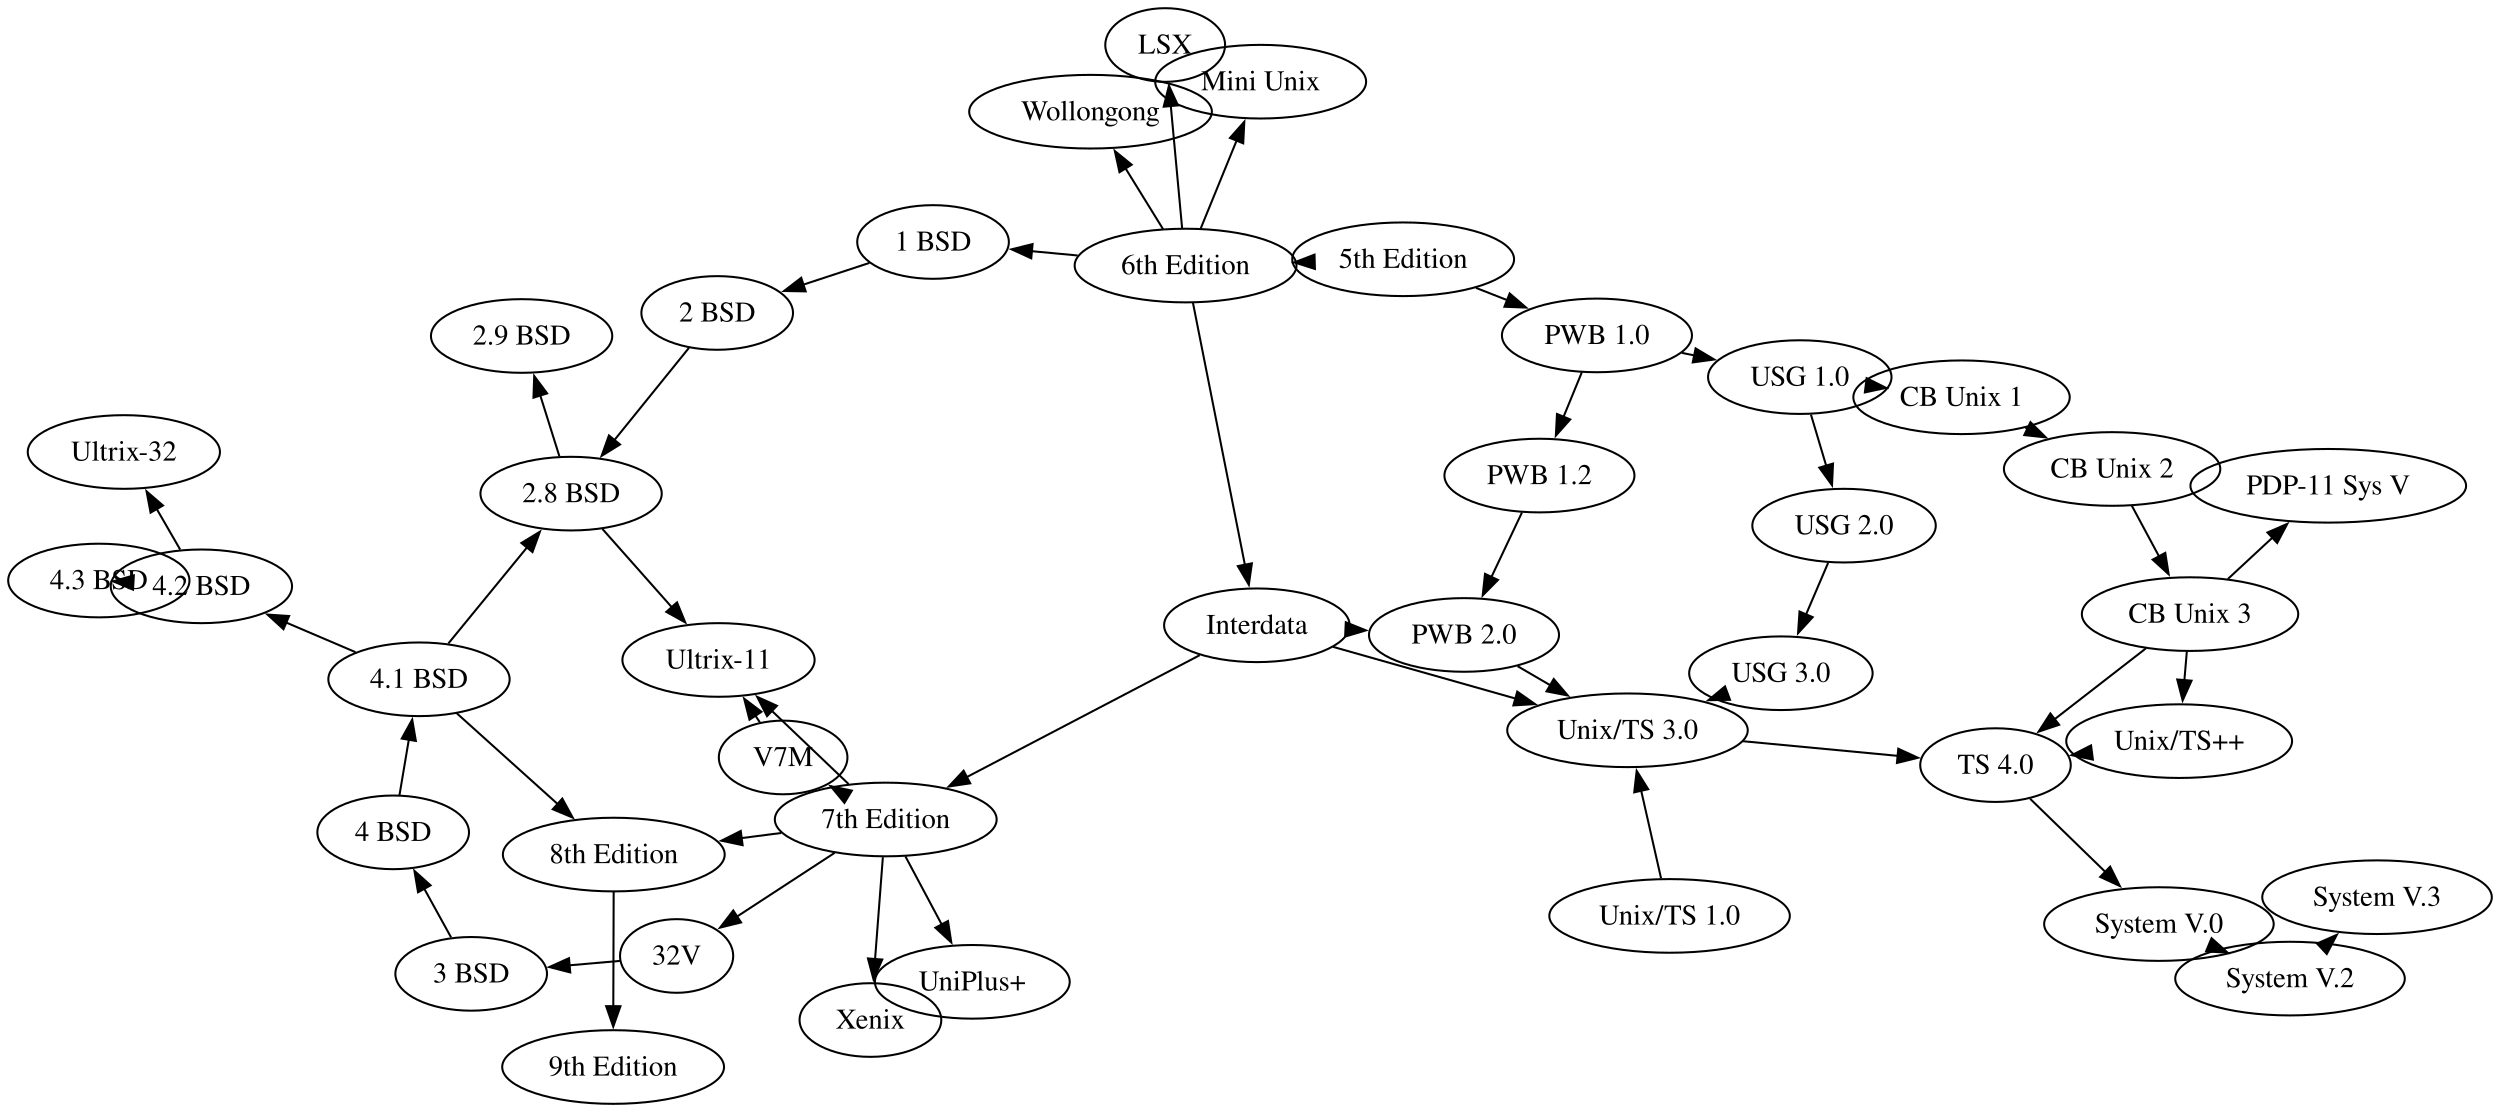
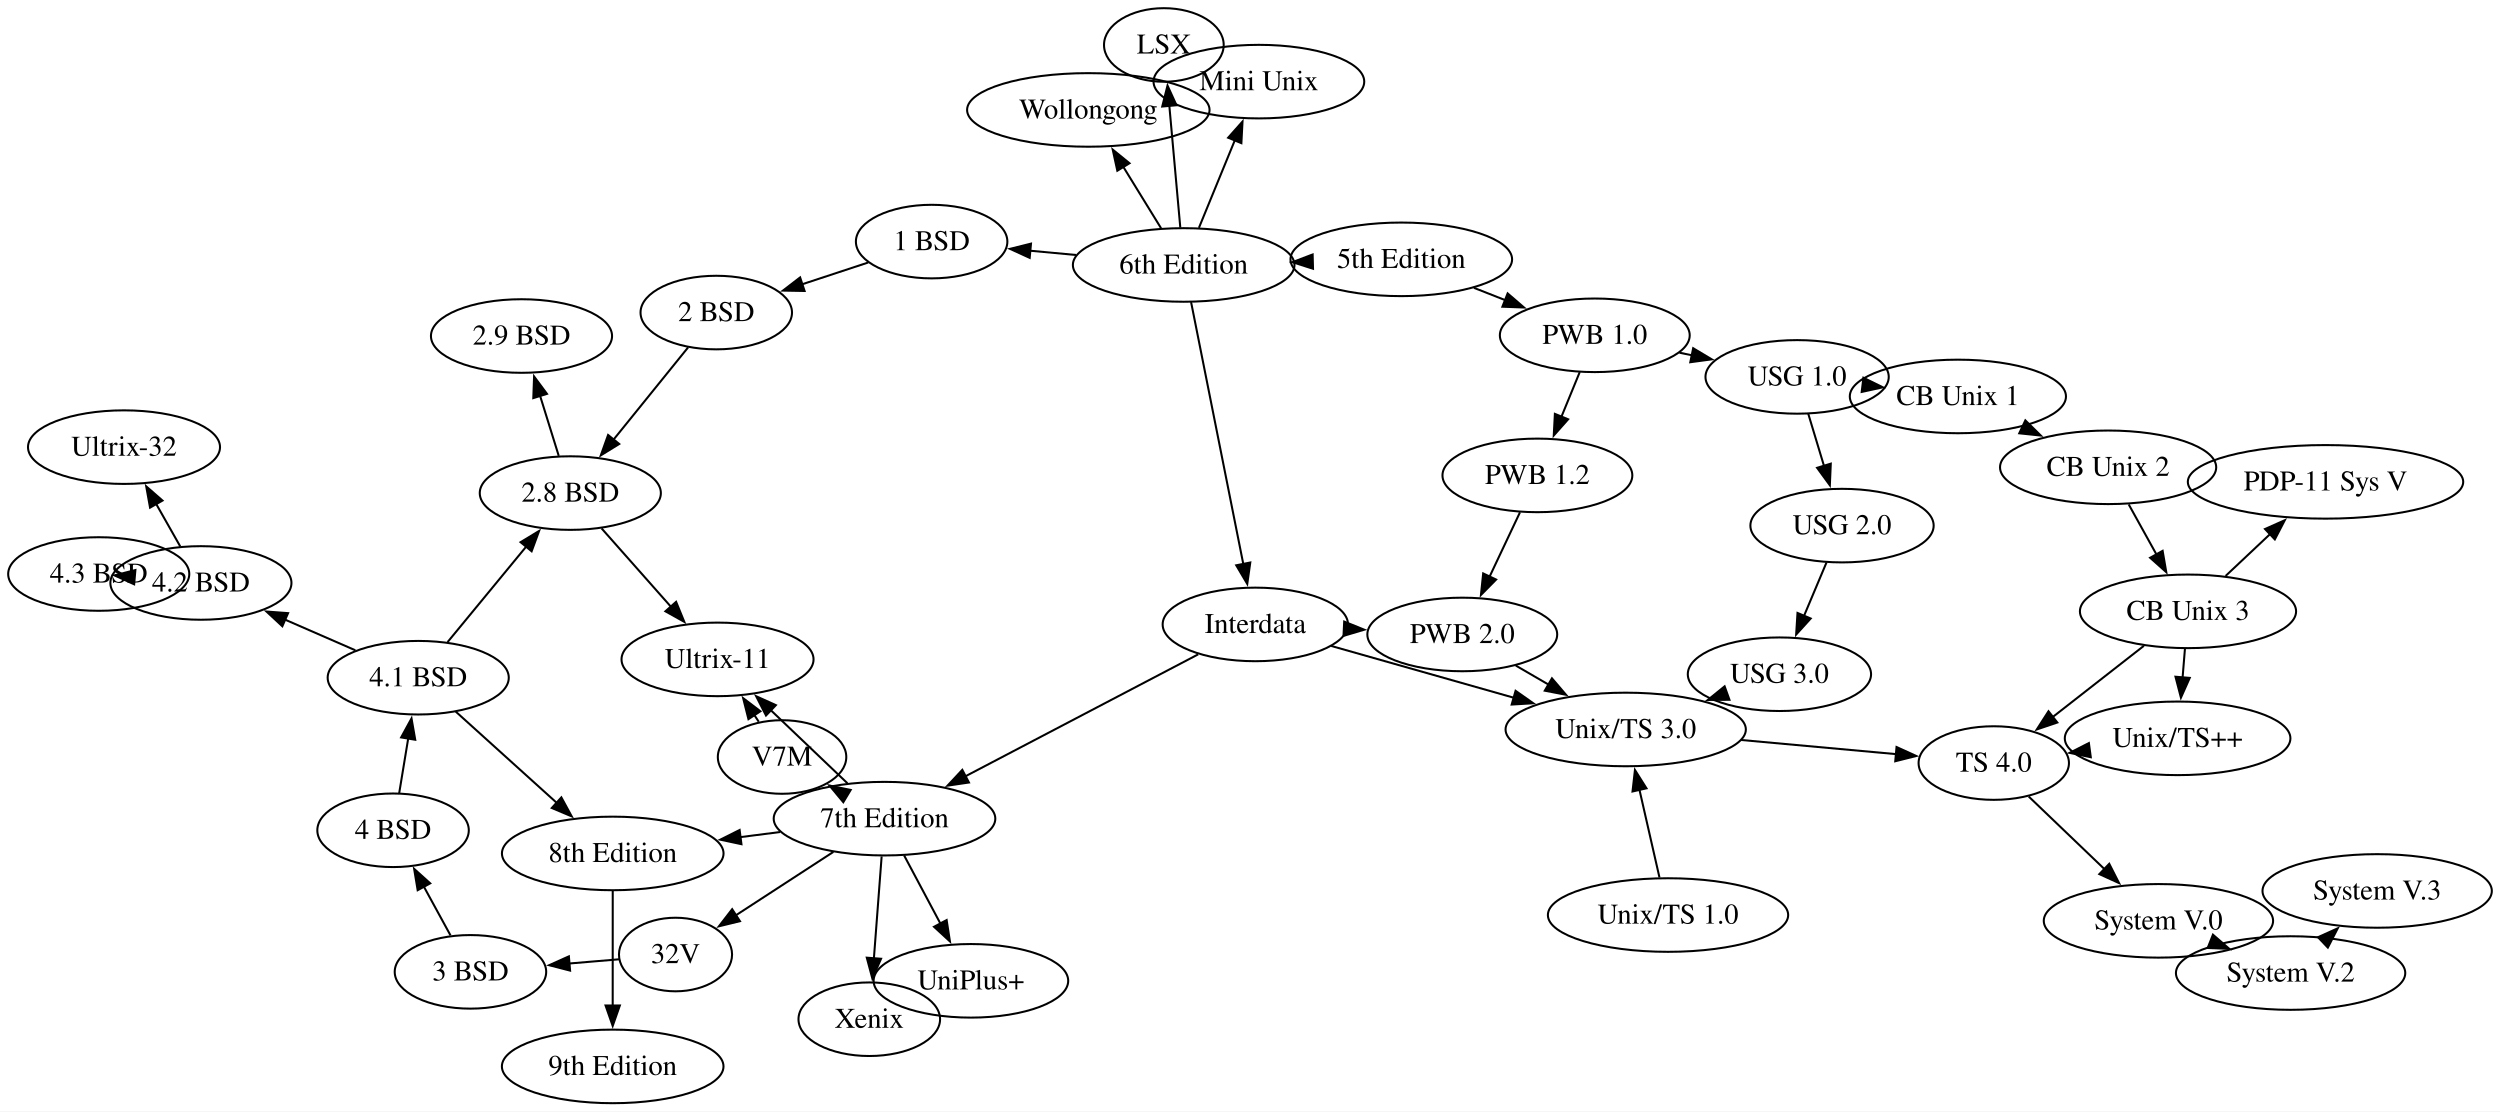
<svg xmlns="http://www.w3.org/2000/svg" width="432pt" height="192pt" viewBox="0.00 0.00 432.00 192.00">
-   <g id="graph0" class="graph" transform="scale(0.353496 0.353496) rotate(0) translate(4 539.59)">
-     <polygon fill="white" stroke="none" points="-4,4 -4,-539.59 1218.08,-539.59 1218.08,4 -4,4" />
+   <g id="graph0" class="graph" transform="scale(0.353148 0.353148) rotate(0) translate(4 539.81)">
+     <polygon fill="white" stroke="none" points="-4,4 -4,-539.81 1219.28,-539.81 1219.28,4 -4,4" />
    <g id="node1" class="node">
-       <ellipse fill="none" stroke="black" cx="681.91" cy="-412.85" rx="54.22" ry="18" />
-       <text xml:space="preserve" text-anchor="middle" x="681.91" y="-408.65" font-family="Times,serif" font-size="14.00">5th Edition</text>
+       <ellipse fill="none" stroke="black" cx="681.67" cy="-412.91" rx="54.22" ry="18" />
+       <text xml:space="preserve" text-anchor="middle" x="681.67" y="-408.71" font-family="Times,serif" font-size="14.00">5th Edition</text>
    </g>
    <g id="node2" class="node">
-       <ellipse fill="none" stroke="black" cx="575.54" cy="-409.78" rx="54.22" ry="18" />
-       <text xml:space="preserve" text-anchor="middle" x="575.54" y="-405.58" font-family="Times,serif" font-size="14.00">6th Edition</text>
+       <ellipse fill="none" stroke="black" cx="575.19" cy="-410.16" rx="54.22" ry="18" />
+       <text xml:space="preserve" text-anchor="middle" x="575.19" y="-405.96" font-family="Times,serif" font-size="14.00">6th Edition</text>
    </g>
    <g id="edge1" class="edge">
-       <path fill="none" stroke="black" d="M627.48,-411.28C627.43,-411.28 627.38,-411.28 627.33,-411.28" />
-       <polygon fill="black" stroke="black" points="638.78,-408.11 628.69,-411.32 638.58,-415.11 638.78,-408.11" />
+       <path fill="none" stroke="black" d="M627.18,-411.5C627.13,-411.5 627.08,-411.5 627.03,-411.5" />
+       <polygon fill="black" stroke="black" points="638.48,-408.3 628.39,-411.53 638.29,-415.3 638.48,-408.3" />
    </g>
    <g id="node3" class="node">
-       <ellipse fill="none" stroke="black" cx="776.64" cy="-375.63" rx="46.45" ry="18" />
-       <text xml:space="preserve" text-anchor="middle" x="776.64" y="-371.43" font-family="Times,serif" font-size="14.00">PWB 1.0</text>
+       <ellipse fill="none" stroke="black" cx="776.35" cy="-375.74" rx="46.45" ry="18" />
+       <text xml:space="preserve" text-anchor="middle" x="776.35" y="-371.54" font-family="Times,serif" font-size="14.00">PWB 1.0</text>
    </g>
    <g id="edge2" class="edge">
-       <path fill="none" stroke="black" d="M717.46,-398.88C722.51,-396.9 727.75,-394.84 732.93,-392.8" />
-       <polygon fill="black" stroke="black" points="733.97,-396.15 742,-389.24 731.41,-389.64 733.97,-396.15" />
+       <path fill="none" stroke="black" d="M717.2,-398.97C722.25,-396.98 727.48,-394.93 732.66,-392.89" />
+       <polygon fill="black" stroke="black" points="733.7,-396.25 741.73,-389.34 731.14,-389.73 733.7,-396.25" />
    </g>
    <g id="node4" class="node">
-       <ellipse fill="none" stroke="black" cx="565.58" cy="-517.59" rx="29.28" ry="18" />
-       <text xml:space="preserve" text-anchor="middle" x="565.58" y="-513.39" font-family="Times,serif" font-size="14.00">LSX</text>
+       <ellipse fill="none" stroke="black" cx="565.49" cy="-517.81" rx="29.28" ry="18" />
+       <text xml:space="preserve" text-anchor="middle" x="565.49" y="-513.61" font-family="Times,serif" font-size="14.00">LSX</text>
    </g>
    <g id="edge3" class="edge">
-       <path fill="none" stroke="black" d="M573.85,-428.07C572.34,-444.41 570.1,-468.65 568.33,-487.79" />
-       <polygon fill="black" stroke="black" points="564.85,-487.43 567.42,-497.7 571.82,-488.07 564.85,-487.43" />
+       <path fill="none" stroke="black" d="M573.54,-428.42C572.08,-444.74 569.9,-468.94 568.17,-488.05" />
+       <polygon fill="black" stroke="black" points="564.69,-487.68 567.28,-497.95 571.67,-488.31 564.69,-487.68" />
    </g>
    <g id="node5" class="node">
-       <ellipse fill="none" stroke="black" cx="452.1" cy="-421.3" rx="37.06" ry="18" />
-       <text xml:space="preserve" text-anchor="middle" x="452.1" y="-417.1" font-family="Times,serif" font-size="14.00">1 BSD</text>
+       <ellipse fill="none" stroke="black" cx="451.86" cy="-421.6" rx="37.06" ry="18" />
+       <text xml:space="preserve" text-anchor="middle" x="451.86" y="-417.4" font-family="Times,serif" font-size="14.00">1 BSD</text>
    </g>
    <g id="edge4" class="edge">
-       <path fill="none" stroke="black" d="M522.83,-414.7C515.35,-415.4 507.69,-416.12 500.29,-416.81" />
-       <polygon fill="black" stroke="black" points="500.11,-413.31 490.48,-417.72 500.76,-420.28 500.11,-413.31" />
+       <path fill="none" stroke="black" d="M522.53,-415.04C515.05,-415.73 507.4,-416.45 500.01,-417.13" />
+       <polygon fill="black" stroke="black" points="499.84,-413.63 490.2,-418.04 500.48,-420.6 499.84,-413.63" />
    </g>
    <g id="node6" class="node">
-       <ellipse fill="none" stroke="black" cx="612.25" cy="-499.66" rx="51.55" ry="18" />
-       <text xml:space="preserve" text-anchor="middle" x="612.25" y="-495.46" font-family="Times,serif" font-size="14.00">Mini Unix</text>
+       <ellipse fill="none" stroke="black" cx="611.99" cy="-499.87" rx="51.55" ry="18" />
+       <text xml:space="preserve" text-anchor="middle" x="611.99" y="-495.67" font-family="Times,serif" font-size="14.00">Mini Unix</text>
    </g>
    <g id="edge5" class="edge">
-       <path fill="none" stroke="black" d="M582.97,-427.97C587.99,-440.27 594.74,-456.79 600.49,-470.86" />
-       <polygon fill="black" stroke="black" points="597.24,-472.16 604.26,-480.1 603.72,-469.52 597.24,-472.16" />
+       <path fill="none" stroke="black" d="M582.64,-428.31C587.68,-440.59 594.44,-457.07 600.2,-471.12" />
+       <polygon fill="black" stroke="black" points="596.95,-472.42 603.98,-480.34 603.42,-469.76 596.95,-472.42" />
    </g>
    <g id="node7" class="node">
-       <ellipse fill="none" stroke="black" cx="529.09" cy="-484.99" rx="59.32" ry="18" />
-       <text xml:space="preserve" text-anchor="middle" x="529.09" y="-480.79" font-family="Times,serif" font-size="14.00">Wollongong</text>
+       <ellipse fill="none" stroke="black" cx="528.53" cy="-486.02" rx="59.32" ry="18" />
+       <text xml:space="preserve" text-anchor="middle" x="528.53" y="-481.82" font-family="Times,serif" font-size="14.00">Wollongong</text>
    </g>
    <g id="edge6" class="edge">
-       <path fill="none" stroke="black" d="M564.53,-427.6C559.02,-436.53 552.22,-447.54 546.06,-457.51" />
-       <polygon fill="black" stroke="black" points="543.25,-455.4 540.97,-465.75 549.2,-459.08 543.25,-455.4" />
+       <path fill="none" stroke="black" d="M564.13,-428.13C558.59,-437.14 551.77,-448.24 545.57,-458.3" />
+       <polygon fill="black" stroke="black" points="542.72,-456.27 540.46,-466.62 548.68,-459.93 542.72,-456.27" />
    </g>
    <g id="node8" class="node">
-       <ellipse fill="none" stroke="black" cx="610.4" cy="-233.93" rx="45.35" ry="18" />
-       <text xml:space="preserve" text-anchor="middle" x="610.4" y="-229.73" font-family="Times,serif" font-size="14.00">Interdata</text>
+       <ellipse fill="none" stroke="black" cx="610.25" cy="-234.27" rx="45.35" ry="18" />
+       <text xml:space="preserve" text-anchor="middle" x="610.25" y="-230.07" font-family="Times,serif" font-size="14.00">Interdata</text>
    </g>
    <g id="edge7" class="edge">
-       <path fill="none" stroke="black" d="M579.14,-391.62C585.17,-361.22 597.35,-299.74 604.6,-263.18" />
-       <polygon fill="black" stroke="black" points="607.96,-264.23 606.47,-253.74 601.09,-262.86 607.96,-264.23" />
+       <path fill="none" stroke="black" d="M578.81,-392C584.87,-361.58 597.13,-300.09 604.42,-263.52" />
+       <polygon fill="black" stroke="black" points="607.78,-264.57 606.3,-254.08 600.91,-263.2 607.78,-264.57" />
    </g>
    <g id="node28" class="node">
-       <ellipse fill="none" stroke="black" cx="748.53" cy="-307.12" rx="46.45" ry="18" />
-       <text xml:space="preserve" text-anchor="middle" x="748.53" y="-302.92" font-family="Times,serif" font-size="14.00">PWB 1.2</text>
+       <ellipse fill="none" stroke="black" cx="748.27" cy="-307.19" rx="46.45" ry="18" />
+       <text xml:space="preserve" text-anchor="middle" x="748.27" y="-302.99" font-family="Times,serif" font-size="14.00">PWB 1.2</text>
    </g>
    <g id="edge31" class="edge">
-       <path fill="none" stroke="black" d="M769.26,-357.63C766.5,-350.91 763.3,-343.12 760.25,-335.69" />
-       <polygon fill="black" stroke="black" points="763.57,-334.56 756.54,-326.64 757.1,-337.22 763.57,-334.56" />
+       <path fill="none" stroke="black" d="M768.98,-357.73C766.22,-351.01 763.03,-343.21 759.98,-335.78" />
+       <polygon fill="black" stroke="black" points="763.3,-334.65 756.27,-326.72 756.82,-337.3 763.3,-334.65" />
    </g>
    <g id="node29" class="node">
-       <ellipse fill="none" stroke="black" cx="875.79" cy="-355.25" rx="44.84" ry="18" />
-       <text xml:space="preserve" text-anchor="middle" x="875.79" y="-351.05" font-family="Times,serif" font-size="14.00">USG 1.0</text>
+       <ellipse fill="none" stroke="black" cx="875.35" cy="-355.39" rx="44.84" ry="18" />
+       <text xml:space="preserve" text-anchor="middle" x="875.35" y="-351.19" font-family="Times,serif" font-size="14.00">USG 1.0</text>
    </g>
    <g id="edge32" class="edge">
-       <path fill="none" stroke="black" d="M818.12,-367.1C820.18,-366.68 822.26,-366.25 824.34,-365.83" />
-       <polygon fill="black" stroke="black" points="824.87,-369.29 833.96,-363.85 823.46,-362.43 824.87,-369.29" />
+       <path fill="none" stroke="black" d="M817.77,-367.23C819.82,-366.81 821.9,-366.38 823.98,-365.95" />
+       <polygon fill="black" stroke="black" points="824.49,-369.42 833.58,-363.98 823.08,-362.57 824.49,-369.42" />
    </g>
    <g id="node19" class="node">
-       <ellipse fill="none" stroke="black" cx="346.59" cy="-386.61" rx="37.06" ry="18" />
-       <text xml:space="preserve" text-anchor="middle" x="346.59" y="-382.41" font-family="Times,serif" font-size="14.00">2 BSD</text>
+       <ellipse fill="none" stroke="black" cx="346.48" cy="-386.87" rx="37.06" ry="18" />
+       <text xml:space="preserve" text-anchor="middle" x="346.48" y="-382.67" font-family="Times,serif" font-size="14.00">2 BSD</text>
    </g>
    <g id="edge19" class="edge">
-       <path fill="none" stroke="black" d="M421.01,-411.08C410.91,-407.76 399.52,-404.02 388.74,-400.47" />
-       <polygon fill="black" stroke="black" points="389.85,-397.15 379.25,-397.35 387.66,-403.8 389.85,-397.15" />
+       <path fill="none" stroke="black" d="M420.81,-411.36C410.72,-408.04 399.34,-404.29 388.58,-400.74" />
+       <polygon fill="black" stroke="black" points="389.7,-397.43 379.11,-397.62 387.51,-404.07 389.7,-397.43" />
    </g>
    <g id="node9" class="node">
-       <ellipse fill="none" stroke="black" cx="791.57" cy="-182.6" rx="58.79" ry="18" />
-       <text xml:space="preserve" text-anchor="middle" x="791.57" y="-178.4" font-family="Times,serif" font-size="14.00">Unix/TS 3.0</text>
+       <ellipse fill="none" stroke="black" cx="791.48" cy="-182.87" rx="58.79" ry="18" />
+       <text xml:space="preserve" text-anchor="middle" x="791.48" y="-178.67" font-family="Times,serif" font-size="14.00">Unix/TS 3.0</text>
    </g>
    <g id="edge8" class="edge">
-       <path fill="none" stroke="black" d="M647.5,-223.42C673.29,-216.11 708.1,-206.25 737.04,-198.05" />
-       <polygon fill="black" stroke="black" points="737.69,-201.5 746.36,-195.41 735.79,-194.76 737.69,-201.5" />
+       <path fill="none" stroke="black" d="M647.36,-223.74C673.16,-216.43 707.98,-206.55 736.93,-198.34" />
+       <polygon fill="black" stroke="black" points="737.59,-201.79 746.25,-195.7 735.68,-195.06 737.59,-201.79" />
    </g>
    <g id="node10" class="node">
-       <ellipse fill="none" stroke="black" cx="711.65" cy="-229.21" rx="46.45" ry="18" />
-       <text xml:space="preserve" text-anchor="middle" x="711.65" y="-225.01" font-family="Times,serif" font-size="14.00">PWB 2.0</text>
+       <ellipse fill="none" stroke="black" cx="711.51" cy="-229.36" rx="46.45" ry="18" />
+       <text xml:space="preserve" text-anchor="middle" x="711.51" y="-225.16" font-family="Times,serif" font-size="14.00">PWB 2.0</text>
    </g>
    <g id="edge9" class="edge">
-       <path fill="none" stroke="black" d="M655.69,-231.82C655.79,-231.81 655.89,-231.81 655.99,-231.8" />
-       <polygon fill="black" stroke="black" points="653.87,-235.41 663.69,-231.44 653.54,-228.41 653.87,-235.41" />
+       <path fill="none" stroke="black" d="M655.55,-232.07C655.65,-232.07 655.74,-232.06 655.84,-232.06" />
+       <polygon fill="black" stroke="black" points="653.73,-235.67 663.55,-231.69 653.39,-228.67 653.73,-235.67" />
    </g>
    <g id="node11" class="node">
-       <ellipse fill="none" stroke="black" cx="428.98" cy="-139" rx="54.22" ry="18" />
-       <text xml:space="preserve" text-anchor="middle" x="428.98" y="-134.8" font-family="Times,serif" font-size="14.00">7th Edition</text>
+       <ellipse fill="none" stroke="black" cx="428.8" cy="-139.23" rx="54.22" ry="18" />
+       <text xml:space="preserve" text-anchor="middle" x="428.8" y="-135.03" font-family="Times,serif" font-size="14.00">7th Edition</text>
    </g>
    <g id="edge10" class="edge">
-       <path fill="none" stroke="black" d="M582.45,-219.31C552,-203.38 503.05,-177.76 468.64,-159.76" />
-       <polygon fill="black" stroke="black" points="470.29,-156.67 459.8,-155.13 467.04,-162.87 470.29,-156.67" />
+       <path fill="none" stroke="black" d="M582.29,-219.63C551.84,-203.68 502.89,-178.04 468.47,-160.01" />
+       <polygon fill="black" stroke="black" points="470.12,-156.92 459.64,-155.38 466.87,-163.12 470.12,-156.92" />
    </g>
    <g id="node38" class="node">
-       <ellipse fill="none" stroke="black" cx="971.46" cy="-165.58" rx="36.79" ry="18" />
-       <text xml:space="preserve" text-anchor="middle" x="971.46" y="-161.38" font-family="Times,serif" font-size="14.00">TS 4.0</text>
+       <ellipse fill="none" stroke="black" cx="971.58" cy="-166.44" rx="36.79" ry="18" />
+       <text xml:space="preserve" text-anchor="middle" x="971.58" y="-162.24" font-family="Times,serif" font-size="14.00">TS 4.0</text>
    </g>
    <g id="edge44" class="edge">
-       <path fill="none" stroke="black" d="M847.99,-177.26C872.32,-174.96 900.47,-172.3 923.74,-170.1" />
-       <polygon fill="black" stroke="black" points="923.94,-173.59 933.56,-169.17 923.28,-166.62 923.94,-173.59" />
+       <path fill="none" stroke="black" d="M847.97,-177.72C872.33,-175.49 900.51,-172.92 923.8,-170.8" />
+       <polygon fill="black" stroke="black" points="924,-174.29 933.64,-169.9 923.37,-167.32 924,-174.29" />
    </g>
    <g id="edge42" class="edge">
-       <path fill="none" stroke="black" d="M737.82,-213.95C743,-210.93 748.53,-207.7 754,-204.51" />
-       <polygon fill="black" stroke="black" points="755.51,-207.68 762.38,-199.62 751.98,-201.63 755.51,-207.68" />
+       <path fill="none" stroke="black" d="M737.69,-214.14C742.88,-211.13 748.41,-207.91 753.88,-204.73" />
+       <polygon fill="black" stroke="black" points="755.39,-207.9 762.27,-199.85 751.87,-201.85 755.39,-207.9" />
    </g>
    <g id="node12" class="node">
-       <ellipse fill="none" stroke="black" cx="296.04" cy="-121.85" rx="54.22" ry="18" />
-       <text xml:space="preserve" text-anchor="middle" x="296.04" y="-117.65" font-family="Times,serif" font-size="14.00">8th Edition</text>
+       <ellipse fill="none" stroke="black" cx="295.82" cy="-122.21" rx="54.22" ry="18" />
+       <text xml:space="preserve" text-anchor="middle" x="295.82" y="-118.01" font-family="Times,serif" font-size="14.00">8th Edition</text>
    </g>
    <g id="edge11" class="edge">
-       <path fill="none" stroke="black" d="M377.96,-132.42C371.49,-131.58 364.81,-130.72 358.18,-129.87" />
-       <polygon fill="black" stroke="black" points="359.01,-126.44 348.64,-128.64 358.11,-133.39 359.01,-126.44" />
+       <path fill="none" stroke="black" d="M377.77,-132.7C371.29,-131.87 364.61,-131.02 357.99,-130.17" />
+       <polygon fill="black" stroke="black" points="358.8,-126.74 348.44,-128.95 357.91,-133.69 358.8,-126.74" />
    </g>
    <g id="node13" class="node">
-       <ellipse fill="none" stroke="black" cx="326.75" cy="-72.28" rx="27.67" ry="18" />
-       <text xml:space="preserve" text-anchor="middle" x="326.75" y="-68.08" font-family="Times,serif" font-size="14.00">32V</text>
+       <ellipse fill="none" stroke="black" cx="326.54" cy="-72.75" rx="27.67" ry="18" />
+       <text xml:space="preserve" text-anchor="middle" x="326.54" y="-68.55" font-family="Times,serif" font-size="14.00">32V</text>
    </g>
    <g id="edge12" class="edge">
-       <path fill="none" stroke="black" d="M403.97,-122.68C389.52,-113.25 371.26,-101.33 356.13,-91.46" />
-       <polygon fill="black" stroke="black" points="358.26,-88.67 347.98,-86.13 354.44,-94.53 358.26,-88.67" />
+       <path fill="none" stroke="black" d="M403.79,-122.97C389.33,-113.57 371.07,-101.7 355.94,-91.86" />
+       <polygon fill="black" stroke="black" points="358.07,-89.07 347.78,-86.56 354.26,-94.94 358.07,-89.07" />
    </g>
    <g id="node14" class="node">
-       <ellipse fill="none" stroke="black" cx="378.82" cy="-169.32" rx="31.43" ry="18" />
-       <text xml:space="preserve" text-anchor="middle" x="378.82" y="-165.12" font-family="Times,serif" font-size="14.00">V7M</text>
+       <ellipse fill="none" stroke="black" cx="378.67" cy="-169.4" rx="31.43" ry="18" />
+       <text xml:space="preserve" text-anchor="middle" x="378.67" y="-165.2" font-family="Times,serif" font-size="14.00">V7M</text>
    </g>
    <g id="edge13" class="edge">
-       <path fill="none" stroke="black" d="M402.43,-155.05C402.29,-155.13 402.15,-155.22 402.01,-155.3" />
-       <polygon fill="black" stroke="black" points="408.78,-147.12 402.04,-155.28 412.41,-153.11 408.78,-147.12" />
+       <path fill="none" stroke="black" d="M402.27,-155.2C402.13,-155.28 401.99,-155.37 401.85,-155.45" />
+       <polygon fill="black" stroke="black" points="408.64,-147.28 401.88,-155.43 412.25,-153.28 408.64,-147.28" />
    </g>
    <g id="node15" class="node">
-       <ellipse fill="none" stroke="black" cx="347.23" cy="-216.98" rx="46.98" ry="18" />
-       <text xml:space="preserve" text-anchor="middle" x="347.23" y="-212.78" font-family="Times,serif" font-size="14.00">Ultrix-11</text>
+       <ellipse fill="none" stroke="black" cx="347.1" cy="-217.16" rx="46.98" ry="18" />
+       <text xml:space="preserve" text-anchor="middle" x="347.1" y="-212.96" font-family="Times,serif" font-size="14.00">Ultrix-11</text>
    </g>
    <g id="edge14" class="edge">
-       <path fill="none" stroke="black" d="M410.83,-156.31C399.75,-166.88 385.4,-180.57 373.13,-192.27" />
-       <polygon fill="black" stroke="black" points="370.96,-189.51 366.14,-198.94 375.79,-194.57 370.96,-189.51" />
+       <path fill="none" stroke="black" d="M410.67,-156.53C399.59,-167.09 385.25,-180.77 372.99,-192.47" />
+       <polygon fill="black" stroke="black" points="370.82,-189.7 366,-199.14 375.65,-194.77 370.82,-189.7" />
    </g>
    <g id="node16" class="node">
-       <ellipse fill="none" stroke="black" cx="421.49" cy="-40.97" rx="34.64" ry="18" />
-       <text xml:space="preserve" text-anchor="middle" x="421.49" y="-36.77" font-family="Times,serif" font-size="14.00">Xenix</text>
+       <ellipse fill="none" stroke="black" cx="421.35" cy="-41.09" rx="34.64" ry="18" />
+       <text xml:space="preserve" text-anchor="middle" x="421.35" y="-36.89" font-family="Times,serif" font-size="14.00">Xenix</text>
    </g>
    <g id="edge15" class="edge">
-       <path fill="none" stroke="black" d="M427.57,-120.56C426.49,-106.46 424.99,-86.73 423.74,-70.44" />
-       <polygon fill="black" stroke="black" points="427.26,-70.54 423.01,-60.83 420.28,-71.07 427.26,-70.54" />
+       <path fill="none" stroke="black" d="M427.4,-120.77C426.33,-106.65 424.83,-86.9 423.59,-70.6" />
+       <polygon fill="black" stroke="black" points="427.11,-70.68 422.86,-60.98 420.13,-71.21 427.11,-70.68" />
    </g>
    <g id="node17" class="node">
-       <ellipse fill="none" stroke="black" cx="471.3" cy="-59.64" rx="47.61" ry="18" />
-       <text xml:space="preserve" text-anchor="middle" x="471.3" y="-55.44" font-family="Times,serif" font-size="14.00">UniPlus+</text>
+       <ellipse fill="none" stroke="black" cx="471.08" cy="-59.88" rx="47.61" ry="18" />
+       <text xml:space="preserve" text-anchor="middle" x="471.08" y="-55.68" font-family="Times,serif" font-size="14.00">UniPlus+</text>
    </g>
    <g id="edge16" class="edge">
-       <path fill="none" stroke="black" d="M438.58,-120.99C443.83,-111.15 450.45,-98.74 456.35,-87.66" />
-       <polygon fill="black" stroke="black" points="459.4,-89.38 461.02,-78.91 453.23,-86.09 459.4,-89.38" />
+       <path fill="none" stroke="black" d="M438.4,-121.23C443.64,-111.39 450.25,-98.98 456.15,-87.9" />
+       <polygon fill="black" stroke="black" points="459.2,-89.62 460.82,-79.15 453.02,-86.33 459.2,-89.62" />
    </g>
    <g id="node18" class="node">
-       <ellipse fill="none" stroke="black" cx="295.71" cy="-18" rx="54.22" ry="18" />
-       <text xml:space="preserve" text-anchor="middle" x="295.71" y="-13.8" font-family="Times,serif" font-size="14.00">9th Edition</text>
+       <ellipse fill="none" stroke="black" cx="295.8" cy="-18" rx="54.22" ry="18" />
+       <text xml:space="preserve" text-anchor="middle" x="295.8" y="-13.8" font-family="Times,serif" font-size="14.00">9th Edition</text>
    </g>
    <g id="edge18" class="edge">
-       <path fill="none" stroke="black" d="M295.98,-103.76C295.93,-88.29 295.86,-65.73 295.8,-47.63" />
-       <polygon fill="black" stroke="black" points="299.3,-47.73 295.77,-37.74 292.3,-47.75 299.3,-47.73" />
+       <path fill="none" stroke="black" d="M295.82,-104.06C295.81,-88.54 295.81,-65.9 295.8,-47.74" />
+       <polygon fill="black" stroke="black" points="299.3,-47.81 295.8,-37.81 292.3,-47.81 299.3,-47.81" />
    </g>
    <g id="node22" class="node">
-       <ellipse fill="none" stroke="black" cx="226.33" cy="-63.54" rx="37.06" ry="18" />
-       <text xml:space="preserve" text-anchor="middle" x="226.33" y="-59.34" font-family="Times,serif" font-size="14.00">3 BSD</text>
+       <ellipse fill="none" stroke="black" cx="226.2" cy="-64.27" rx="37.06" ry="18" />
+       <text xml:space="preserve" text-anchor="middle" x="226.2" y="-60.07" font-family="Times,serif" font-size="14.00">3 BSD</text>
    </g>
    <g id="edge23" class="edge">
-       <path fill="none" stroke="black" d="M299.04,-69.87C291.38,-69.2 282.84,-68.45 274.37,-67.72" />
-       <polygon fill="black" stroke="black" points="274.75,-64.24 264.48,-66.86 274.14,-71.21 274.75,-64.24" />
+       <path fill="none" stroke="black" d="M298.86,-70.41C291.28,-69.77 282.84,-69.06 274.47,-68.35" />
+       <polygon fill="black" stroke="black" points="274.95,-64.88 264.69,-67.52 274.36,-71.85 274.95,-64.88" />
    </g>
    <g id="edge17" class="edge">
-       <path fill="none" stroke="black" d="M367.42,-186.52C366.64,-187.69 365.85,-188.89 365.05,-190.09" />
-       <polygon fill="black" stroke="black" points="362.38,-187.78 359.77,-198.05 368.22,-191.65 362.38,-187.78" />
+       <path fill="none" stroke="black" d="M367.27,-186.64C366.5,-187.81 365.71,-189.01 364.91,-190.22" />
+       <polygon fill="black" stroke="black" points="362.23,-187.92 359.63,-198.2 368.07,-191.78 362.23,-187.92" />
    </g>
    <g id="node20" class="node">
-       <ellipse fill="none" stroke="black" cx="275.17" cy="-298.29" rx="44.31" ry="18" />
-       <text xml:space="preserve" text-anchor="middle" x="275.17" y="-294.09" font-family="Times,serif" font-size="14.00">2.8 BSD</text>
+       <ellipse fill="none" stroke="black" cx="275.06" cy="-298.54" rx="44.31" ry="18" />
+       <text xml:space="preserve" text-anchor="middle" x="275.06" y="-294.34" font-family="Times,serif" font-size="14.00">2.8 BSD</text>
    </g>
    <g id="edge20" class="edge">
-       <path fill="none" stroke="black" d="M332.82,-369.59C322.41,-356.72 307.95,-338.83 296.11,-324.19" />
-       <polygon fill="black" stroke="black" points="299.1,-322.32 290.09,-316.75 293.66,-326.73 299.1,-322.32" />
+       <path fill="none" stroke="black" d="M332.71,-369.84C322.3,-356.97 307.84,-339.08 296,-324.44" />
+       <polygon fill="black" stroke="black" points="298.99,-322.57 289.98,-317 293.55,-326.97 298.99,-322.57" />
    </g>
    <g id="edge21" class="edge">
-       <path fill="none" stroke="black" d="M290.45,-281.05C300.39,-269.84 313.52,-255.02 324.65,-242.46" />
-       <polygon fill="black" stroke="black" points="326.95,-245.14 330.97,-235.33 321.71,-240.49 326.95,-245.14" />
+       <path fill="none" stroke="black" d="M290.34,-281.28C300.27,-270.06 313.4,-255.23 324.52,-242.66" />
+       <polygon fill="black" stroke="black" points="326.83,-245.33 330.84,-235.53 321.59,-240.69 326.83,-245.33" />
    </g>
    <g id="node21" class="node">
-       <ellipse fill="none" stroke="black" cx="250.98" cy="-375.35" rx="44.31" ry="18" />
-       <text xml:space="preserve" text-anchor="middle" x="250.98" y="-371.15" font-family="Times,serif" font-size="14.00">2.9 BSD</text>
+       <ellipse fill="none" stroke="black" cx="251.18" cy="-375.39" rx="44.31" ry="18" />
+       <text xml:space="preserve" text-anchor="middle" x="251.18" y="-371.19" font-family="Times,serif" font-size="14.00">2.9 BSD</text>
    </g>
    <g id="edge22" class="edge">
-       <path fill="none" stroke="black" d="M269.44,-316.56C266.63,-325.48 263.2,-336.43 260.05,-346.46" />
-       <polygon fill="black" stroke="black" points="256.78,-345.19 257.13,-355.78 263.46,-347.29 256.78,-345.19" />
+       <path fill="none" stroke="black" d="M269.4,-316.75C266.65,-325.59 263.29,-336.42 260.2,-346.36" />
+       <polygon fill="black" stroke="black" points="256.95,-345.01 257.33,-355.6 263.64,-347.09 256.95,-345.01" />
    </g>
    <g id="node23" class="node">
-       <ellipse fill="none" stroke="black" cx="188.2" cy="-132.71" rx="37.06" ry="18" />
-       <text xml:space="preserve" text-anchor="middle" x="188.2" y="-128.51" font-family="Times,serif" font-size="14.00">4 BSD</text>
+       <ellipse fill="none" stroke="black" cx="188.33" cy="-133.54" rx="37.06" ry="18" />
+       <text xml:space="preserve" text-anchor="middle" x="188.33" y="-129.34" font-family="Times,serif" font-size="14.00">4 BSD</text>
    </g>
    <g id="edge24" class="edge">
-       <path fill="none" stroke="black" d="M216.51,-81.35C212.52,-88.59 207.82,-97.12 203.41,-105.12" />
-       <polygon fill="black" stroke="black" points="200.35,-103.42 198.59,-113.87 206.48,-106.8 200.35,-103.42" />
+       <path fill="none" stroke="black" d="M216.44,-82.11C212.48,-89.35 207.81,-97.89 203.43,-105.91" />
+       <polygon fill="black" stroke="black" points="200.37,-104.22 198.64,-114.67 206.51,-107.58 200.37,-104.22" />
    </g>
    <g id="node24" class="node">
-       <ellipse fill="none" stroke="black" cx="200.82" cy="-207.53" rx="44.31" ry="18" />
-       <text xml:space="preserve" text-anchor="middle" x="200.82" y="-203.33" font-family="Times,serif" font-size="14.00">4.1 BSD</text>
+       <ellipse fill="none" stroke="black" cx="200.64" cy="-208.2" rx="44.31" ry="18" />
+       <text xml:space="preserve" text-anchor="middle" x="200.64" y="-204" font-family="Times,serif" font-size="14.00">4.1 BSD</text>
    </g>
    <g id="edge25" class="edge">
-       <path fill="none" stroke="black" d="M191.26,-150.82C192.64,-159.03 194.32,-168.95 195.87,-178.18" />
-       <polygon fill="black" stroke="black" points="192.39,-178.56 197.5,-187.83 199.29,-177.39 192.39,-178.56" />
+       <path fill="none" stroke="black" d="M191.31,-151.61C192.65,-159.74 194.27,-169.55 195.78,-178.71" />
+       <polygon fill="black" stroke="black" points="192.28,-178.98 197.36,-188.28 199.18,-177.84 192.28,-178.98" />
    </g>
    <g id="edge28" class="edge">
-       <path fill="none" stroke="black" d="M219.18,-191.01C233.23,-178.37 252.81,-160.75 268.7,-146.45" />
-       <polygon fill="black" stroke="black" points="270.87,-149.21 275.96,-139.92 266.19,-144 270.87,-149.21" />
+       <path fill="none" stroke="black" d="M218.99,-191.62C233.03,-178.93 252.61,-161.25 268.49,-146.9" />
+       <polygon fill="black" stroke="black" points="270.68,-149.64 275.75,-140.34 265.99,-144.45 270.68,-149.64" />
    </g>
    <g id="edge27" class="edge">
-       <path fill="none" stroke="black" d="M215.16,-225.03C226.06,-238.34 241.24,-256.87 253.6,-271.97" />
-       <polygon fill="black" stroke="black" points="250.87,-274.16 259.92,-279.68 256.29,-269.72 250.87,-274.16" />
+       <path fill="none" stroke="black" d="M214.99,-225.62C225.9,-238.86 241.1,-257.31 253.47,-272.34" />
+       <polygon fill="black" stroke="black" points="250.73,-274.51 259.79,-280.01 256.13,-270.06 250.73,-274.51" />
    </g>
    <g id="node25" class="node">
-       <ellipse fill="none" stroke="black" cx="94.45" cy="-252.97" rx="44.31" ry="18" />
-       <text xml:space="preserve" text-anchor="middle" x="94.45" y="-248.77" font-family="Times,serif" font-size="14.00">4.2 BSD</text>
+       <ellipse fill="none" stroke="black" cx="94.31" cy="-254.56" rx="44.31" ry="18" />
+       <text xml:space="preserve" text-anchor="middle" x="94.31" y="-250.36" font-family="Times,serif" font-size="14.00">4.2 BSD</text>
    </g>
    <g id="edge26" class="edge">
-       <path fill="none" stroke="black" d="M169.77,-220.8C159.17,-225.32 147.15,-230.46 135.87,-235.27" />
-       <polygon fill="black" stroke="black" points="134.57,-232.02 126.75,-239.17 137.32,-238.46 134.57,-232.02" />
+       <path fill="none" stroke="black" d="M169.89,-221.61C159.09,-226.32 146.78,-231.69 135.27,-236.7" />
+       <polygon fill="black" stroke="black" points="134.15,-233.37 126.39,-240.58 136.95,-239.79 134.15,-233.37" />
    </g>
    <g id="node26" class="node">
-       <ellipse fill="none" stroke="black" cx="44.31" cy="-255.81" rx="44.31" ry="18" />
-       <text xml:space="preserve" text-anchor="middle" x="44.31" y="-251.61" font-family="Times,serif" font-size="14.00">4.3 BSD</text>
+       <ellipse fill="none" stroke="black" cx="44.31" cy="-258.94" rx="44.31" ry="18" />
+       <text xml:space="preserve" text-anchor="middle" x="44.31" y="-254.74" font-family="Times,serif" font-size="14.00">4.3 BSD</text>
    </g>
    <g id="edge29" class="edge">
-       <path fill="none" stroke="black" d="M50.06,-255.49C50,-255.49 49.95,-255.49 49.9,-255.5" />
-       <polygon fill="black" stroke="black" points="61.03,-251.35 51.24,-255.42 61.43,-258.34 61.03,-251.35" />
+       <path fill="none" stroke="black" d="M50.85,-258.37C50.78,-258.38 50.72,-258.38 50.66,-258.39" />
+       <polygon fill="black" stroke="black" points="61.64,-253.91 51.98,-258.27 62.25,-260.88 61.64,-253.91" />
    </g>
    <g id="node27" class="node">
-       <ellipse fill="none" stroke="black" cx="56.54" cy="-318.64" rx="46.98" ry="18" />
-       <text xml:space="preserve" text-anchor="middle" x="56.54" y="-314.44" font-family="Times,serif" font-size="14.00">Ultrix-32</text>
+       <ellipse fill="none" stroke="black" cx="56.68" cy="-321.02" rx="46.98" ry="18" />
+       <text xml:space="preserve" text-anchor="middle" x="56.68" y="-316.82" font-family="Times,serif" font-size="14.00">Ultrix-32</text>
    </g>
    <g id="edge30" class="edge">
-       <path fill="none" stroke="black" d="M84.09,-270.91C80.49,-277.14 76.38,-284.27 72.44,-291.09" />
-       <polygon fill="black" stroke="black" points="69.61,-288.99 67.64,-299.4 75.67,-292.49 69.61,-288.99" />
+       <path fill="none" stroke="black" d="M84.23,-272.37C80.6,-278.78 76.41,-286.17 72.42,-293.22" />
+       <polygon fill="black" stroke="black" points="69.42,-291.42 67.54,-301.84 75.51,-294.87 69.42,-291.42" />
    </g>
    <g id="edge33" class="edge">
-       <path fill="none" stroke="black" d="M739.97,-289.05C735.55,-279.71 730.05,-268.09 725.08,-257.58" />
-       <polygon fill="black" stroke="black" points="728.25,-256.09 720.8,-248.55 721.92,-259.08 728.25,-256.09" />
+       <path fill="none" stroke="black" d="M739.75,-289.14C735.34,-279.81 729.86,-268.21 724.9,-257.71" />
+       <polygon fill="black" stroke="black" points="728.07,-256.23 720.64,-248.69 721.74,-259.22 728.07,-256.23" />
    </g>
    <g id="node30" class="node">
-       <ellipse fill="none" stroke="black" cx="954.86" cy="-345.39" rx="52.89" ry="18" />
-       <text xml:space="preserve" text-anchor="middle" x="954.86" y="-341.19" font-family="Times,serif" font-size="14.00">CB Unix 1</text>
+       <ellipse fill="none" stroke="black" cx="954.02" cy="-345.82" rx="52.89" ry="18" />
+       <text xml:space="preserve" text-anchor="middle" x="954.02" y="-341.62" font-family="Times,serif" font-size="14.00">CB Unix 1</text>
    </g>
    <g id="edge34" class="edge">
-       <path fill="none" stroke="black" d="M919.03,-349.86C919.1,-349.85 919.17,-349.84 919.25,-349.83" />
-       <polygon fill="black" stroke="black" points="908.47,-354.71 917.96,-349.99 907.6,-347.76 908.47,-354.71" />
+       <path fill="none" stroke="black" d="M918.37,-350.16C918.44,-350.15 918.51,-350.14 918.58,-350.13" />
+       <polygon fill="black" stroke="black" points="907.79,-354.98 917.3,-350.29 906.95,-348.03 907.79,-354.98" />
    </g>
    <g id="node31" class="node">
-       <ellipse fill="none" stroke="black" cx="897.43" cy="-282.64" rx="44.84" ry="18" />
-       <text xml:space="preserve" text-anchor="middle" x="897.43" y="-278.44" font-family="Times,serif" font-size="14.00">USG 2.0</text>
+       <ellipse fill="none" stroke="black" cx="897.33" cy="-282.62" rx="44.84" ry="18" />
+       <text xml:space="preserve" text-anchor="middle" x="897.33" y="-278.42" font-family="Times,serif" font-size="14.00">USG 2.0</text>
    </g>
    <g id="edge35" class="edge">
-       <path fill="none" stroke="black" d="M881.25,-336.93C883.51,-329.36 886.18,-320.4 888.69,-311.96" />
-       <polygon fill="black" stroke="black" points="892.04,-312.99 891.54,-302.41 885.33,-311 892.04,-312.99" />
+       <path fill="none" stroke="black" d="M880.79,-337.4C883.12,-329.68 885.91,-320.45 888.52,-311.79" />
+       <polygon fill="black" stroke="black" points="891.83,-312.94 891.37,-302.35 885.13,-310.91 891.83,-312.94" />
    </g>
    <g id="node32" class="node">
-       <ellipse fill="none" stroke="black" cx="1028.46" cy="-310.34" rx="52.89" ry="18" />
-       <text xml:space="preserve" text-anchor="middle" x="1028.46" y="-306.14" font-family="Times,serif" font-size="14.00">CB Unix 2</text>
+       <ellipse fill="none" stroke="black" cx="1027.53" cy="-311.15" rx="52.89" ry="18" />
+       <text xml:space="preserve" text-anchor="middle" x="1027.53" y="-306.95" font-family="Times,serif" font-size="14.00">CB Unix 2</text>
    </g>
    <g id="edge36" class="edge">
-       <path fill="none" stroke="black" d="M986.07,-330.53C986.42,-330.36 986.78,-330.19 987.13,-330.02" />
-       <polygon fill="black" stroke="black" points="988.54,-333.23 996.06,-325.77 985.53,-326.91 988.54,-333.23" />
+       <path fill="none" stroke="black" d="M985.62,-330.92C985.73,-330.87 985.83,-330.82 985.94,-330.77" />
+       <polygon fill="black" stroke="black" points="987.03,-334.12 994.59,-326.69 984.05,-327.79 987.03,-334.12" />
    </g>
    <g id="node36" class="node">
-       <ellipse fill="none" stroke="black" cx="866.56" cy="-210.49" rx="44.84" ry="18" />
-       <text xml:space="preserve" text-anchor="middle" x="866.56" y="-206.29" font-family="Times,serif" font-size="14.00">USG 3.0</text>
+       <ellipse fill="none" stroke="black" cx="866.7" cy="-209.9" rx="44.84" ry="18" />
+       <text xml:space="preserve" text-anchor="middle" x="866.7" y="-205.7" font-family="Times,serif" font-size="14.00">USG 3.0</text>
    </g>
    <g id="edge40" class="edge">
-       <path fill="none" stroke="black" d="M889.64,-264.44C886.35,-256.75 882.44,-247.61 878.78,-239.06" />
-       <polygon fill="black" stroke="black" points="882.1,-237.9 874.95,-230.09 875.66,-240.66 882.1,-237.9" />
+       <path fill="none" stroke="black" d="M889.76,-264.64C886.41,-256.69 882.39,-247.14 878.65,-238.27" />
+       <polygon fill="black" stroke="black" points="881.99,-237.17 874.88,-229.32 875.54,-239.89 881.99,-237.17" />
    </g>
    <g id="node33" class="node">
-       <ellipse fill="none" stroke="black" cx="1066.56" cy="-239.39" rx="52.89" ry="18" />
-       <text xml:space="preserve" text-anchor="middle" x="1066.56" y="-235.19" font-family="Times,serif" font-size="14.00">CB Unix 3</text>
+       <ellipse fill="none" stroke="black" cx="1066.62" cy="-240.67" rx="52.89" ry="18" />
+       <text xml:space="preserve" text-anchor="middle" x="1066.62" y="-236.47" font-family="Times,serif" font-size="14.00">CB Unix 3</text>
    </g>
    <g id="edge37" class="edge">
-       <path fill="none" stroke="black" d="M1038.07,-292.44C1042.1,-284.93 1046.89,-276.02 1051.37,-267.67" />
-       <polygon fill="black" stroke="black" points="1054.45,-269.33 1056.1,-258.87 1048.28,-266.02 1054.45,-269.33" />
+       <path fill="none" stroke="black" d="M1037.6,-293C1041.73,-285.55 1046.61,-276.74 1051.18,-268.51" />
+       <polygon fill="black" stroke="black" points="1054.2,-270.28 1055.99,-259.84 1048.08,-266.89 1054.2,-270.28" />
    </g>
    <g id="node34" class="node">
-       <ellipse fill="none" stroke="black" cx="1061.24" cy="-177.3" rx="55.2" ry="18" />
-       <text xml:space="preserve" text-anchor="middle" x="1061.24" y="-173.1" font-family="Times,serif" font-size="14.00">Unix/TS++</text>
+       <ellipse fill="none" stroke="black" cx="1061.53" cy="-178.53" rx="55.2" ry="18" />
+       <text xml:space="preserve" text-anchor="middle" x="1061.53" y="-174.33" font-family="Times,serif" font-size="14.00">Unix/TS++</text>
    </g>
    <g id="edge38" class="edge">
-       <path fill="none" stroke="black" d="M1064.99,-221.09C1064.61,-216.59 1064.18,-211.64 1063.77,-206.76" />
-       <polygon fill="black" stroke="black" points="1067.29,-206.85 1062.94,-197.18 1060.31,-207.44 1067.29,-206.85" />
+       <path fill="none" stroke="black" d="M1065.12,-222.36C1064.75,-217.85 1064.35,-212.91 1063.95,-208.01" />
+       <polygon fill="black" stroke="black" points="1067.47,-208.11 1063.16,-198.43 1060.49,-208.68 1067.47,-208.11" />
    </g>
    <g id="node35" class="node">
-       <ellipse fill="none" stroke="black" cx="1134.13" cy="-302.12" rx="67.38" ry="18" />
-       <text xml:space="preserve" text-anchor="middle" x="1134.13" y="-297.92" font-family="Times,serif" font-size="14.00">PDP-11 Sys V</text>
+       <ellipse fill="none" stroke="black" cx="1133.91" cy="-304.03" rx="67.38" ry="18" />
+       <text xml:space="preserve" text-anchor="middle" x="1133.91" y="-299.83" font-family="Times,serif" font-size="14.00">PDP-11 Sys V</text>
    </g>
    <g id="edge39" class="edge">
-       <path fill="none" stroke="black" d="M1085.02,-256.53C1091.76,-262.79 1099.54,-270 1106.88,-276.82" />
-       <polygon fill="black" stroke="black" points="1104.4,-279.29 1114.11,-283.53 1109.16,-274.16 1104.4,-279.29" />
+       <path fill="none" stroke="black" d="M1085.01,-257.99C1091.72,-264.31 1099.46,-271.6 1106.78,-278.48" />
+       <polygon fill="black" stroke="black" points="1104.3,-280.96 1113.98,-285.26 1109.1,-275.86 1104.3,-280.96" />
    </g>
    <g id="edge46" class="edge">
-       <path fill="none" stroke="black" d="M1044.98,-222.64C1031.76,-212.38 1014.68,-199.13 1000.31,-187.98" />
-       <polygon fill="black" stroke="black" points="1002.57,-185.3 992.53,-181.93 998.28,-190.83 1002.57,-185.3" />
+       <path fill="none" stroke="black" d="M1045.06,-223.83C1031.85,-213.51 1014.78,-200.18 1000.42,-188.96" />
+       <polygon fill="black" stroke="black" points="1002.67,-186.28 992.63,-182.88 998.36,-191.79 1002.67,-186.28" />
    </g>
    <g id="edge45" class="edge">
-       <path fill="none" stroke="black" d="M1009.53,-170.55C1009.44,-170.54 1009.34,-170.52 1009.24,-170.51" />
-       <polygon fill="black" stroke="black" points="1019.07,-168.27 1008.71,-170.44 1018.17,-175.21 1019.07,-168.27" />
+       <path fill="none" stroke="black" d="M1009.99,-171.6C1009.87,-171.58 1009.75,-171.57 1009.64,-171.55" />
+       <polygon fill="black" stroke="black" points="1019.05,-169.29 1008.68,-171.42 1018.12,-176.22 1019.05,-169.29" />
    </g>
    <g id="edge41" class="edge">
-       <path fill="none" stroke="black" d="M833.45,-198.18C833.3,-198.12 833.14,-198.06 832.98,-198" />
-       <polygon fill="black" stroke="black" points="841.68,-197.5 831.09,-197.3 839.24,-204.07 841.68,-197.5" />
+       <path fill="none" stroke="black" d="M833.05,-197.81C832.93,-197.77 832.82,-197.73 832.7,-197.69" />
+       <polygon fill="black" stroke="black" points="842.25,-197.4 831.65,-197.31 839.88,-203.98 842.25,-197.4" />
    </g>
    <g id="node37" class="node">
-       <ellipse fill="none" stroke="black" cx="812.14" cy="-91.86" rx="58.79" ry="18" />
-       <text xml:space="preserve" text-anchor="middle" x="812.14" y="-87.66" font-family="Times,serif" font-size="14.00">Unix/TS 1.0</text>
+       <ellipse fill="none" stroke="black" cx="812.19" cy="-92.07" rx="58.79" ry="18" />
+       <text xml:space="preserve" text-anchor="middle" x="812.19" y="-87.87" font-family="Times,serif" font-size="14.00">Unix/TS 1.0</text>
    </g>
    <g id="edge43" class="edge">
-       <path fill="none" stroke="black" d="M807.98,-110.22C805.19,-122.52 801.46,-138.98 798.26,-153.1" />
-       <polygon fill="black" stroke="black" points="794.86,-152.26 796.06,-162.78 801.69,-153.81 794.86,-152.26" />
+       <path fill="none" stroke="black" d="M808,-110.45C805.19,-122.75 801.43,-139.23 798.21,-153.35" />
+       <polygon fill="black" stroke="black" points="794.81,-152.52 796,-163.05 801.64,-154.08 794.81,-152.52" />
    </g>
    <g id="node39" class="node">
-       <ellipse fill="none" stroke="black" cx="1051.35" cy="-87.88" rx="56.11" ry="18" />
-       <text xml:space="preserve" text-anchor="middle" x="1051.35" y="-83.68" font-family="Times,serif" font-size="14.00">System V.0</text>
+       <ellipse fill="none" stroke="black" cx="1052.15" cy="-89.23" rx="56.11" ry="18" />
+       <text xml:space="preserve" text-anchor="middle" x="1052.15" y="-85.03" font-family="Times,serif" font-size="14.00">System V.0</text>
    </g>
    <g id="edge47" class="edge">
-       <path fill="none" stroke="black" d="M988.4,-149.1C999.12,-138.68 1013.19,-125 1025.31,-113.21" />
-       <polygon fill="black" stroke="black" points="1027.51,-115.95 1032.24,-106.47 1022.63,-110.93 1027.51,-115.95" />
+       <path fill="none" stroke="black" d="M988.67,-150.06C999.48,-139.7 1013.67,-126.11 1025.89,-114.4" />
+       <polygon fill="black" stroke="black" points="1028.08,-117.15 1032.88,-107.7 1023.23,-112.09 1028.08,-117.15" />
    </g>
    <g id="node40" class="node">
-       <ellipse fill="none" stroke="black" cx="1115.43" cy="-61.22" rx="56.11" ry="18" />
-       <text xml:space="preserve" text-anchor="middle" x="1115.43" y="-57.02" font-family="Times,serif" font-size="14.00">System V.2</text>
+       <ellipse fill="none" stroke="black" cx="1116.82" cy="-63.69" rx="56.11" ry="18" />
+       <text xml:space="preserve" text-anchor="middle" x="1116.82" y="-59.49" font-family="Times,serif" font-size="14.00">System V.2</text>
    </g>
    <g id="edge48" class="edge">
-       <path fill="none" stroke="black" d="M1086.01,-73.46C1086.07,-73.44 1086.13,-73.41 1086.19,-73.39" />
-       <polygon fill="black" stroke="black" points="1077.08,-80.97 1084.97,-73.89 1074.39,-74.51 1077.08,-80.97" />
+       <path fill="none" stroke="black" d="M1087.89,-75.11C1087.95,-75.09 1088.01,-75.07 1088.07,-75.05" />
+       <polygon fill="black" stroke="black" points="1078.82,-82.46 1086.83,-75.53 1076.25,-75.95 1078.82,-82.46" />
    </g>
    <g id="node41" class="node">
-       <ellipse fill="none" stroke="black" cx="1157.97" cy="-101.01" rx="56.11" ry="18" />
-       <text xml:space="preserve" text-anchor="middle" x="1157.97" y="-96.81" font-family="Times,serif" font-size="14.00">System V.3</text>
+       <ellipse fill="none" stroke="black" cx="1159.18" cy="-103.86" rx="56.11" ry="18" />
+       <text xml:space="preserve" text-anchor="middle" x="1159.18" y="-99.66" font-family="Times,serif" font-size="14.00">System V.3</text>
    </g>
    <g id="edge49" class="edge">
-       <path fill="none" stroke="black" d="M1133.72,-78.33C1133.83,-78.44 1133.95,-78.55 1134.07,-78.66" />
-       <polygon fill="black" stroke="black" points="1128.63,-78.36 1138.32,-82.63 1133.41,-73.25 1128.63,-78.36" />
+       <path fill="none" stroke="black" d="M1135.03,-80.96C1135.15,-81.08 1135.28,-81.19 1135.4,-81.31" />
+       <polygon fill="black" stroke="black" points="1130.22,-81.22 1139.89,-85.57 1135.04,-76.14 1130.22,-81.22" />
    </g>
  </g>
</svg>
